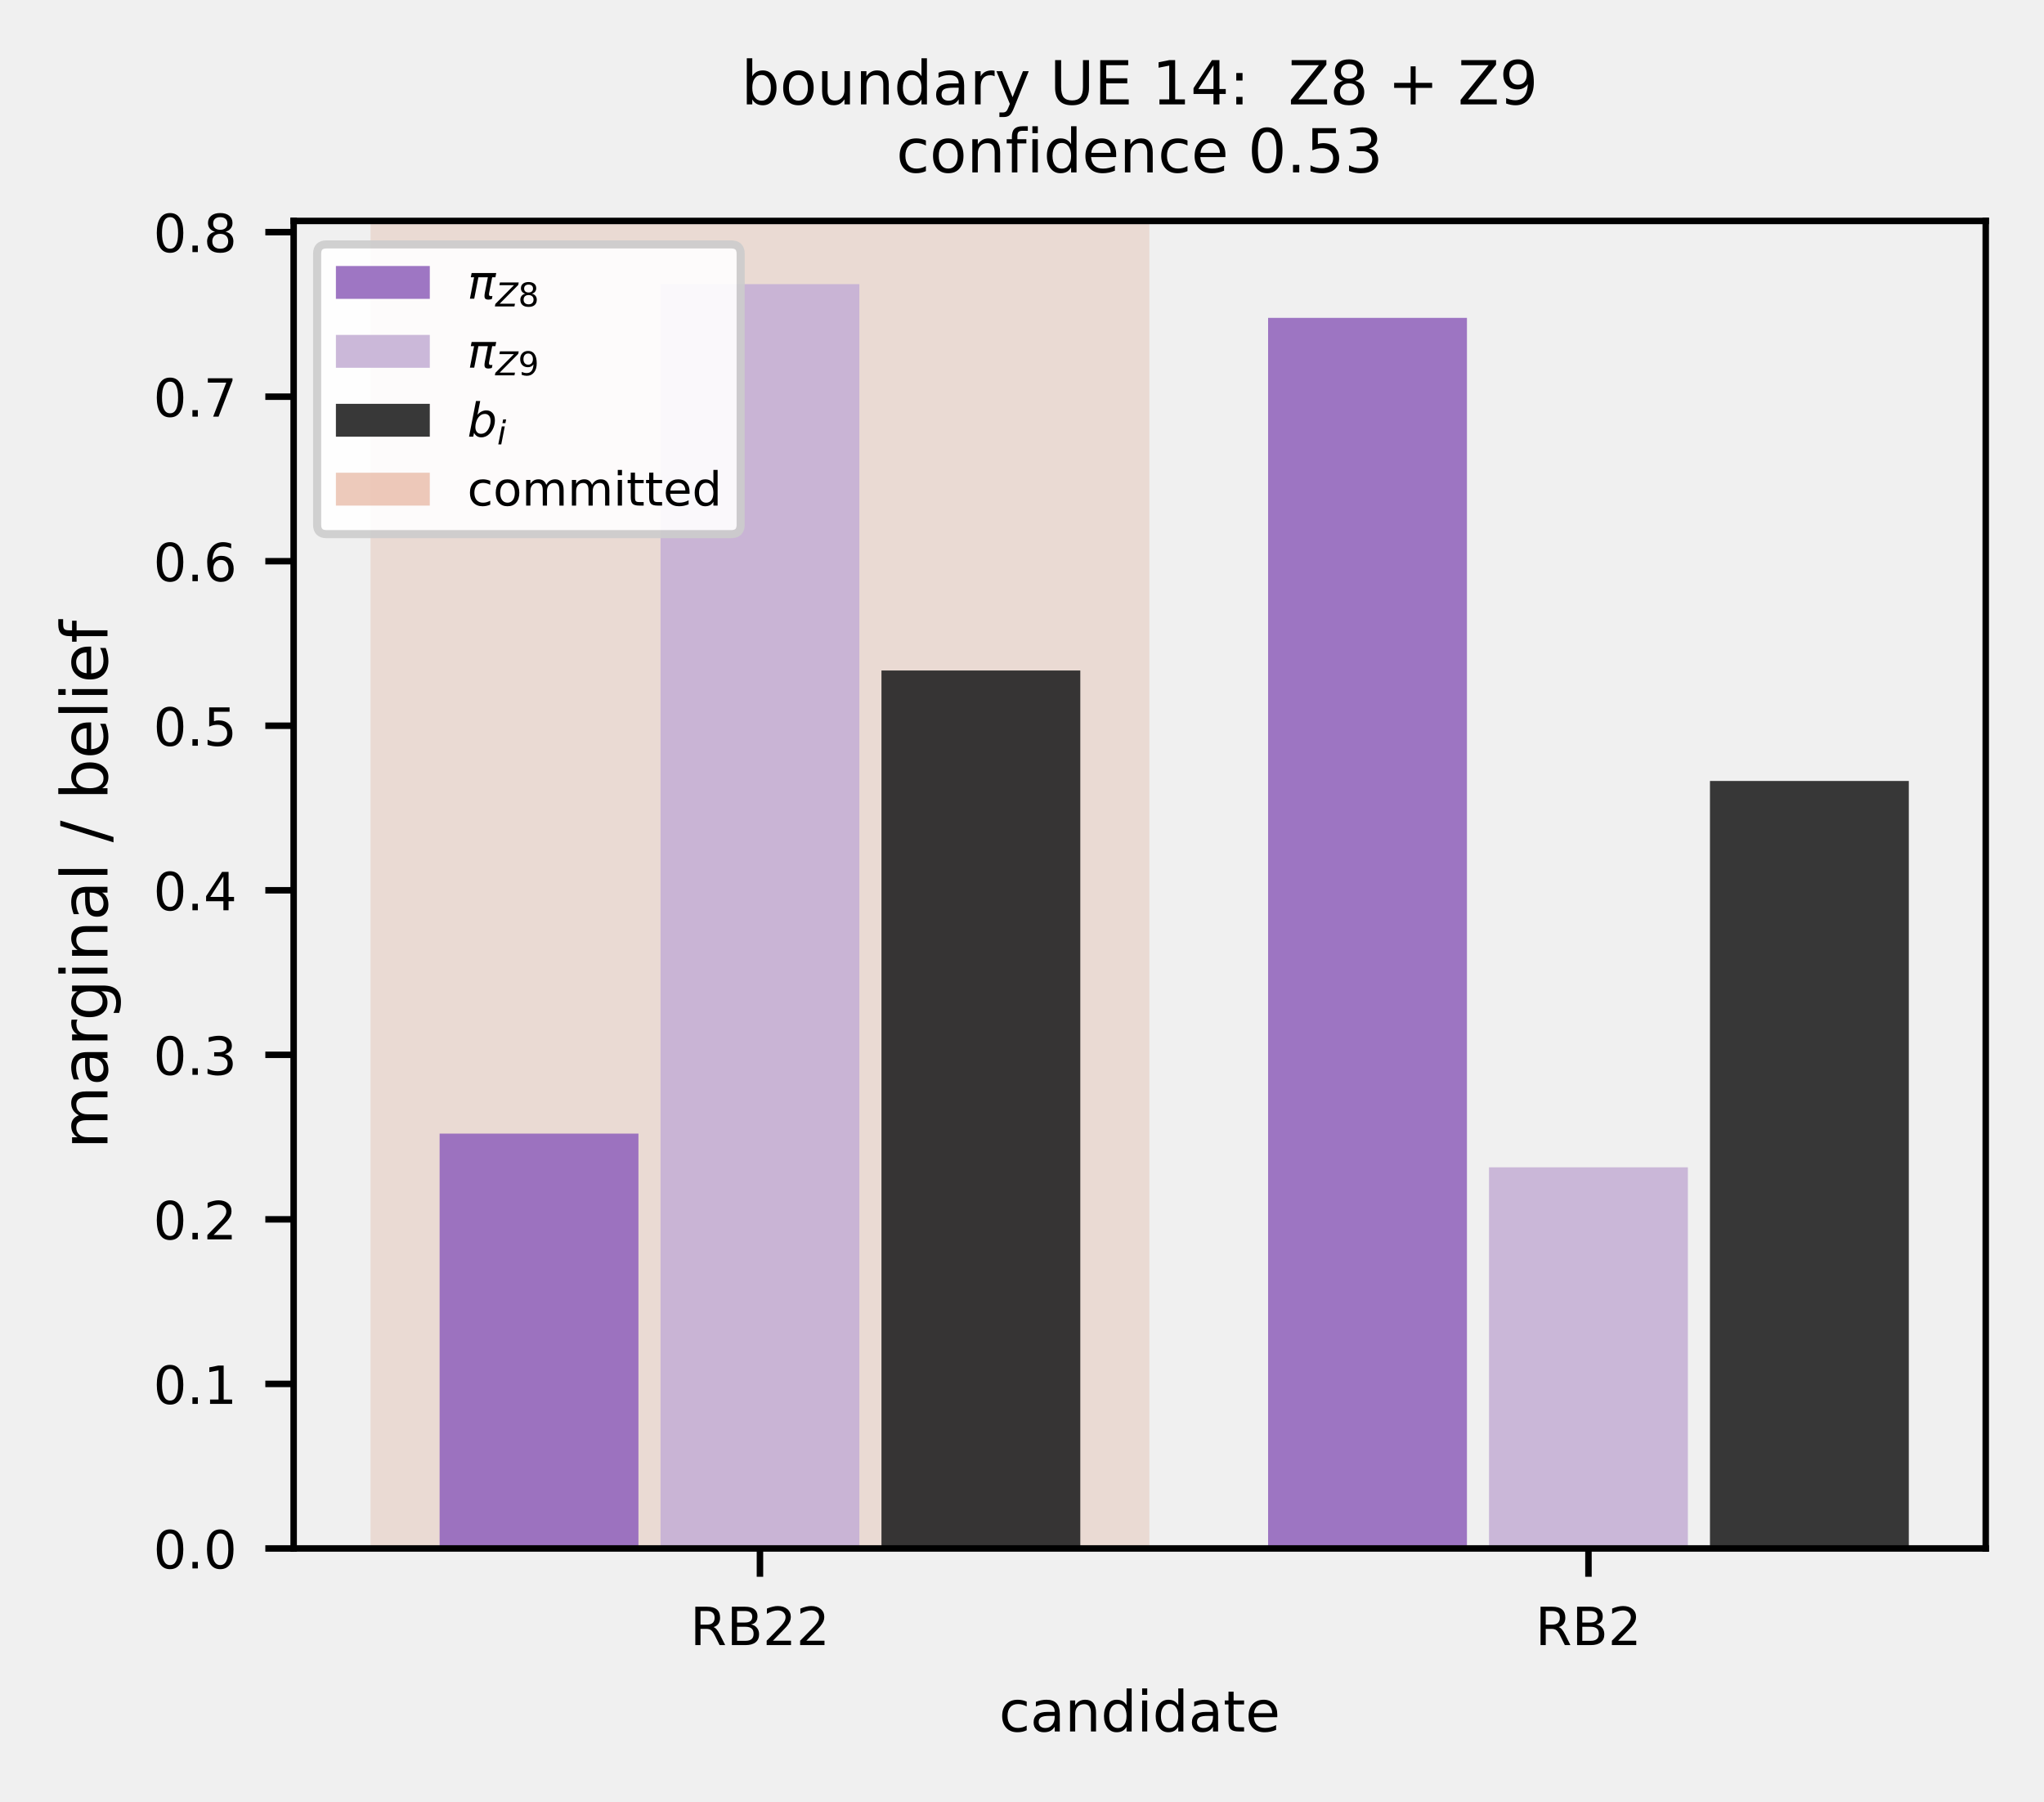
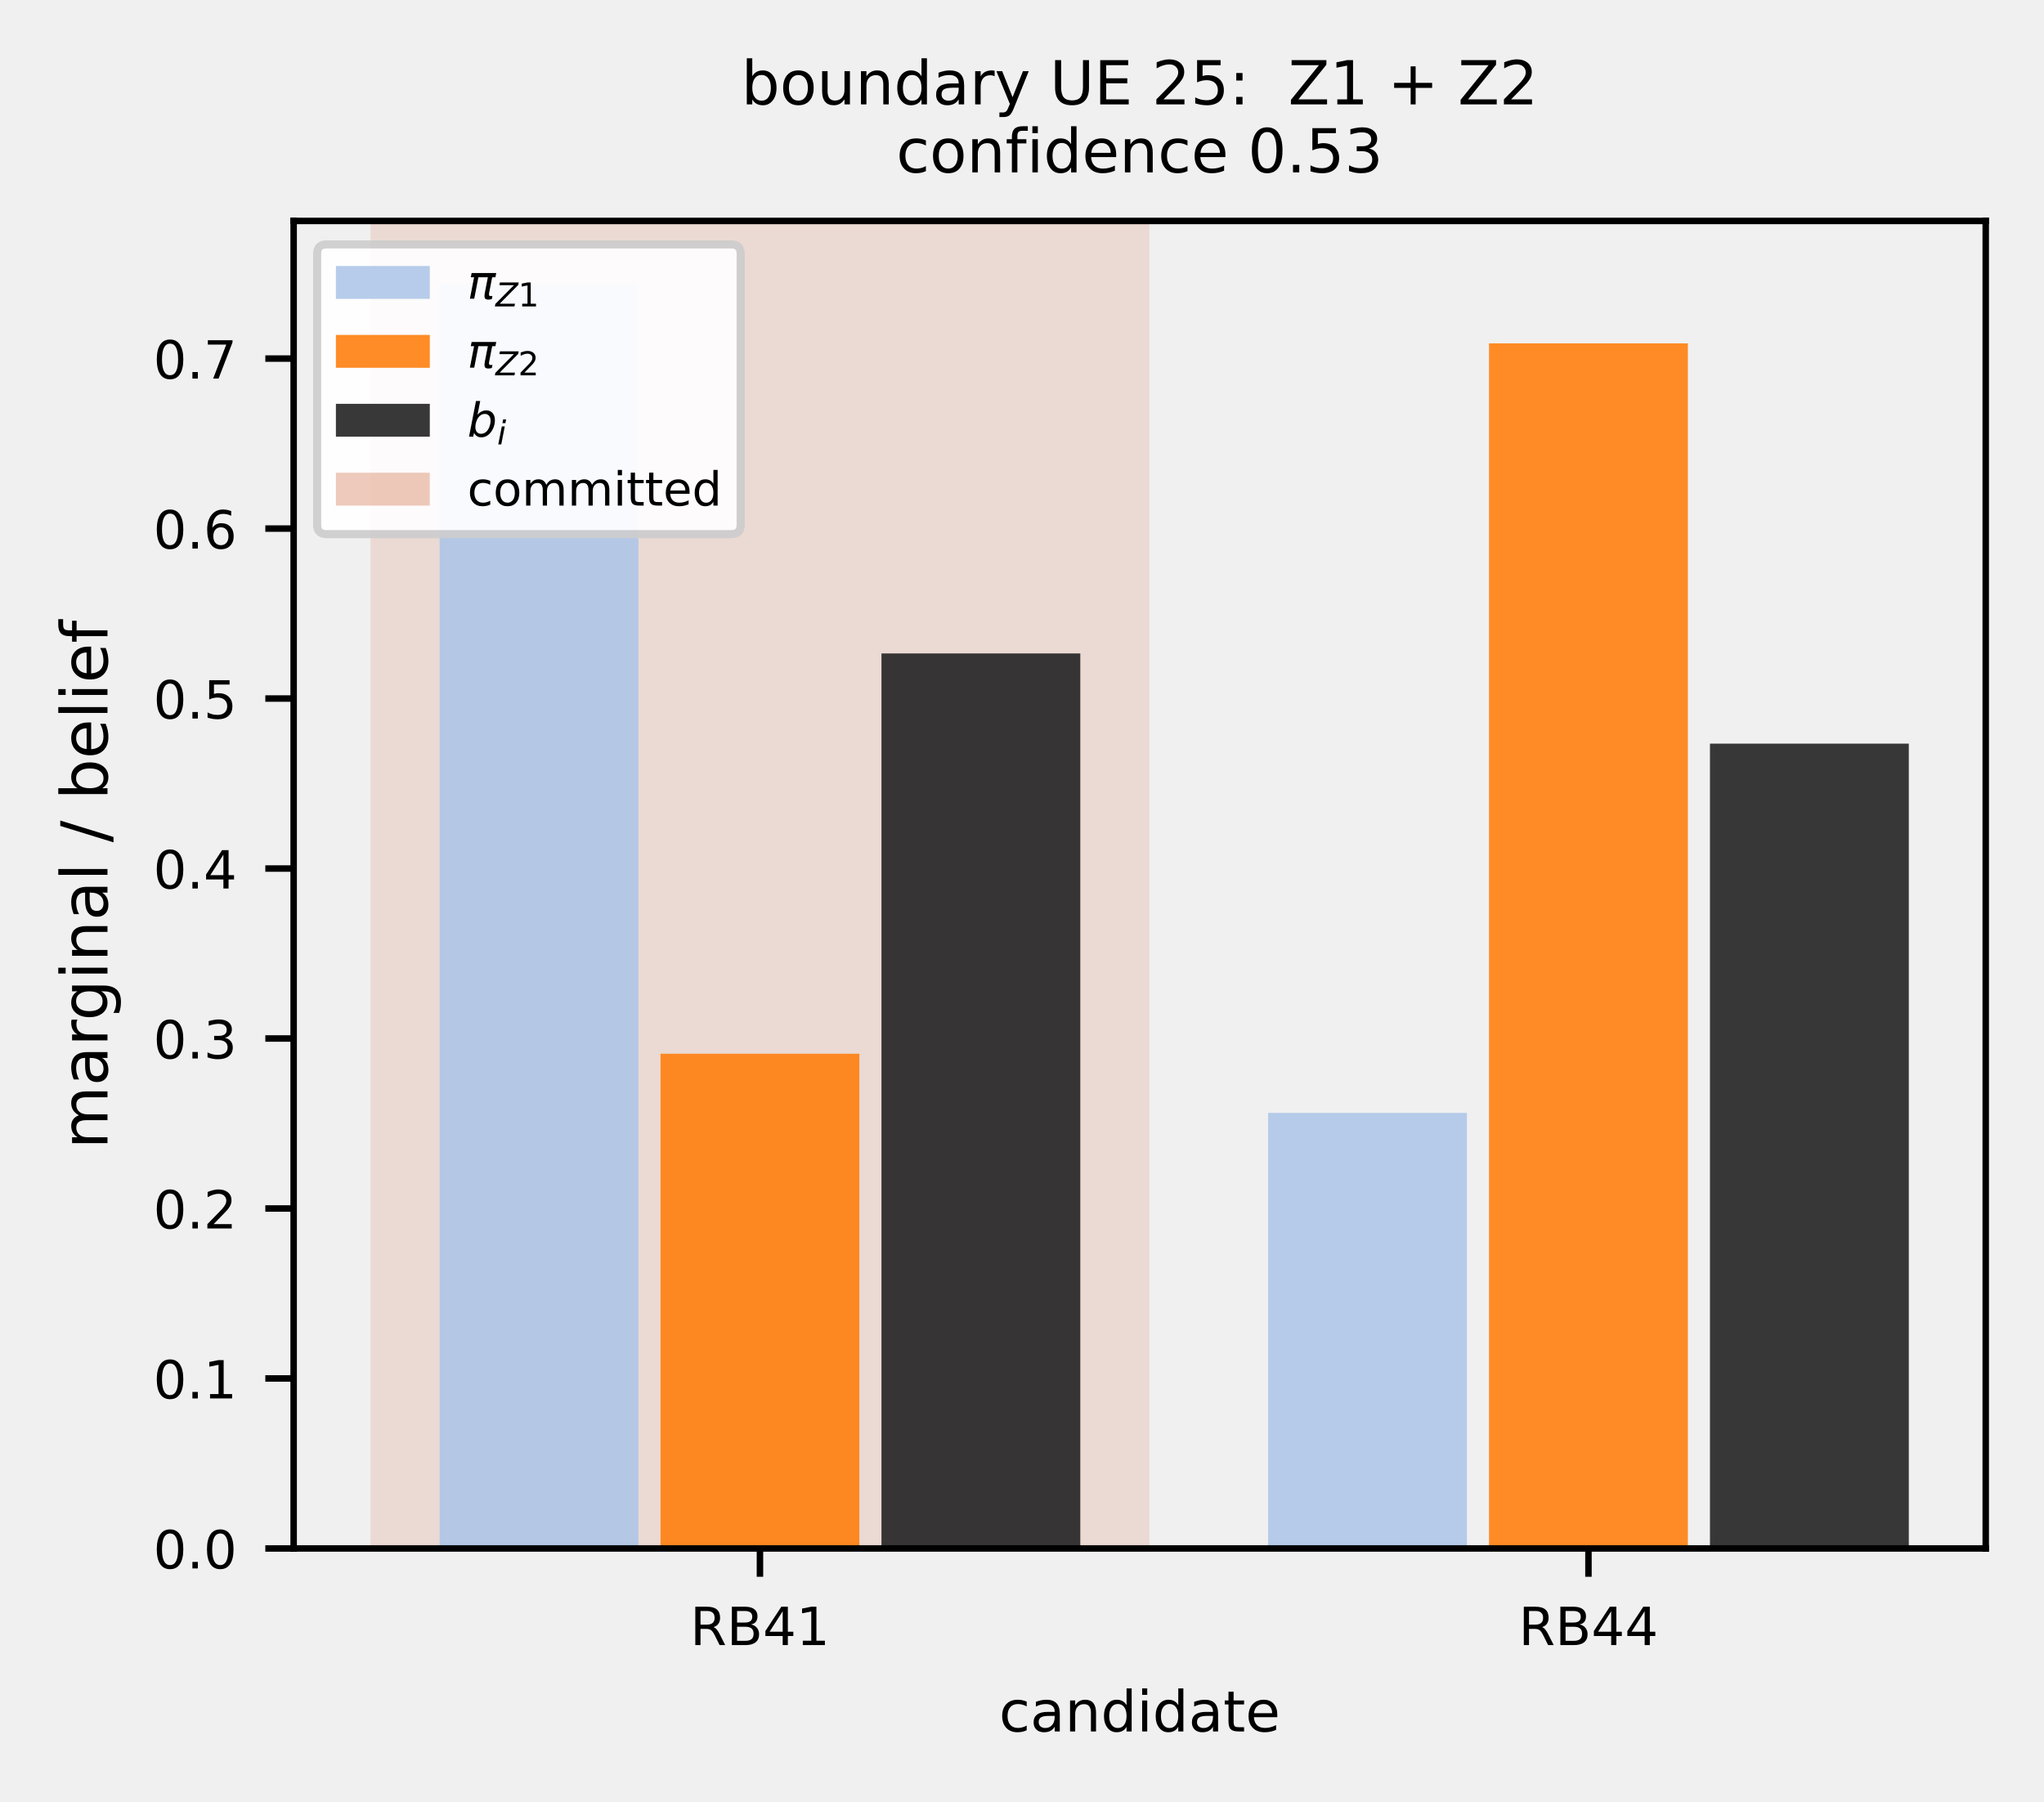
<svg xmlns="http://www.w3.org/2000/svg" xmlns:xlink="http://www.w3.org/1999/xlink" width="252.53pt" height="222.571pt" viewBox="0 0 252.53 222.571" version="1.1">
  <defs>
    <style type="text/css">*{stroke-linejoin: round; stroke-linecap: butt}</style>
  </defs>
  <g id="figure_1">
    <g id="patch_1">
      <path d="M 0 222.571  L 252.53 222.571  L 252.53 0  L 0 0  L 0 222.571  z " style="fill: none" />
    </g>
    <g id="axes_1">
      <g id="patch_2">
        <path d="M 36.28 191.305  L 245.33 191.305  L 245.33 27.297  L 36.28 27.297  L 36.28 191.305  z " style="fill: none" />
      </g>
      <g id="patch_3">
-         <path d="M 45.782 191.305  L 141.999 191.305  L 141.999 27.297  L 45.782 27.297  z " clip-path="url(#p73cd6f1e9d)" style="fill: #c1440e; opacity: 0.13" />
+         <path d="M 45.782 191.305  L 141.999 191.305  L 141.999 27.297  L 45.782 27.297  z " clip-path="url(#p2b04e17fab)" style="fill: #c1440e; opacity: 0.13" />
      </g>
      <g id="patch_4">
-         <path d="M 54.312 191.305  L 78.878 191.305  L 78.878 140.052  L 54.312 140.052  z " clip-path="url(#p73cd6f1e9d)" style="fill: #9467bd; opacity: 0.9" />
+         <path d="M 54.312 191.305  L 78.878 191.305  L 78.878 35.107  L 54.312 35.107  z " clip-path="url(#p2b04e17fab)" style="fill: #aec7e8; opacity: 0.9" />
      </g>
      <g id="patch_5">
-         <path d="M 156.67 191.305  L 181.236 191.305  L 181.236 39.272  L 156.67 39.272  z " clip-path="url(#p73cd6f1e9d)" style="fill: #9467bd; opacity: 0.9" />
+         <path d="M 156.67 191.305  L 181.236 191.305  L 181.236 137.498  L 156.67 137.498  z " clip-path="url(#p2b04e17fab)" style="fill: #aec7e8; opacity: 0.9" />
      </g>
      <g id="patch_6">
-         <path d="M 81.607 191.305  L 106.173 191.305  L 106.173 35.107  L 81.607 35.107  z " clip-path="url(#p73cd6f1e9d)" style="fill: #c5b0d5; opacity: 0.9" />
+         <path d="M 81.607 191.305  L 106.173 191.305  L 106.173 130.184  L 81.607 130.184  z " clip-path="url(#p2b04e17fab)" style="fill: #ff7f0e; opacity: 0.9" />
      </g>
      <g id="patch_7">
-         <path d="M 183.966 191.305  L 208.532 191.305  L 208.532 144.217  L 183.966 144.217  z " clip-path="url(#p73cd6f1e9d)" style="fill: #c5b0d5; opacity: 0.9" />
+         <path d="M 183.966 191.305  L 208.532 191.305  L 208.532 42.421  L 183.966 42.421  z " clip-path="url(#p2b04e17fab)" style="fill: #ff7f0e; opacity: 0.9" />
      </g>
      <g id="patch_8">
-         <path d="M 108.903 191.305  L 133.469 191.305  L 133.469 82.838  L 108.903 82.838  z " clip-path="url(#p73cd6f1e9d)" style="fill: #222222; opacity: 0.9" />
+         <path d="M 108.903 191.305  L 133.469 191.305  L 133.469 80.731  L 108.903 80.731  z " clip-path="url(#p2b04e17fab)" style="fill: #222222; opacity: 0.9" />
      </g>
      <g id="patch_9">
-         <path d="M 211.261 191.305  L 235.827 191.305  L 235.827 96.486  L 211.261 96.486  z " clip-path="url(#p73cd6f1e9d)" style="fill: #222222; opacity: 0.9" />
+         <path d="M 211.261 191.305  L 235.827 191.305  L 235.827 91.874  L 211.261 91.874  z " clip-path="url(#p2b04e17fab)" style="fill: #222222; opacity: 0.9" />
      </g>
      <g id="matplotlib.axis_1">
        <g id="xtick_1">
          <g id="line2d_1">
            <defs>
-               <path id="m46bc71acd9" d="M 0 0  L 0 3.5  " style="stroke: #000000; stroke-width: 0.8" />
-             </defs>
-             <g>
-               <use xlink:href="#m46bc71acd9" x="93.89" y="191.305" style="stroke: #000000; stroke-width: 0.8" />
+               <path id="m065fa84751" d="M 0 0  L 0 3.5  " style="stroke: #000000; stroke-width: 0.8" />
+             </defs>
+             <g>
+               <use xlink:href="#m065fa84751" x="93.89" y="191.305" style="stroke: #000000; stroke-width: 0.8" />
            </g>
          </g>
          <g id="text_1">
            <g transform="translate(85.26659 203.2442) scale(0.065 -0.065)">
              <defs>
                <path id="DejaVuSans-52" d="M 2841 2188  Q 3044 2119 3236 1894  Q 3428 1669 3622 1275  L 4263 0  L 3584 0  L 2988 1197  Q 2756 1666 2539 1819  Q 2322 1972 1947 1972  L 1259 1972  L 1259 0  L 628 0  L 628 4666  L 2053 4666  Q 2853 4666 3247 4331  Q 3641 3997 3641 3322  Q 3641 2881 3436 2590  Q 3231 2300 2841 2188  z M 1259 4147  L 1259 2491  L 2053 2491  Q 2509 2491 2742 2702  Q 2975 2913 2975 3322  Q 2975 3731 2742 3939  Q 2509 4147 2053 4147  L 1259 4147  z " transform="scale(0.015625)" />
                <path id="DejaVuSans-42" d="M 1259 2228  L 1259 519  L 2272 519  Q 2781 519 3026 730  Q 3272 941 3272 1375  Q 3272 1813 3026 2020  Q 2781 2228 2272 2228  L 1259 2228  z M 1259 4147  L 1259 2741  L 2194 2741  Q 2656 2741 2882 2914  Q 3109 3088 3109 3444  Q 3109 3797 2882 3972  Q 2656 4147 2194 4147  L 1259 4147  z M 628 4666  L 2241 4666  Q 2963 4666 3353 4366  Q 3744 4066 3744 3513  Q 3744 3084 3544 2831  Q 3344 2578 2956 2516  Q 3422 2416 3680 2098  Q 3938 1781 3938 1306  Q 3938 681 3513 340  Q 3088 0 2303 0  L 628 0  L 628 4666  z " transform="scale(0.015625)" />
-                 <path id="DejaVuSans-32" d="M 1228 531  L 3431 531  L 3431 0  L 469 0  L 469 531  Q 828 903 1448 1529  Q 2069 2156 2228 2338  Q 2531 2678 2651 2914  Q 2772 3150 2772 3378  Q 2772 3750 2511 3984  Q 2250 4219 1831 4219  Q 1534 4219 1204 4116  Q 875 4013 500 3803  L 500 4441  Q 881 4594 1212 4672  Q 1544 4750 1819 4750  Q 2544 4750 2975 4387  Q 3406 4025 3406 3419  Q 3406 3131 3298 2873  Q 3191 2616 2906 2266  Q 2828 2175 2409 1742  Q 1991 1309 1228 531  z " transform="scale(0.015625)" />
+                 <path id="DejaVuSans-34" d="M 2419 4116  L 825 1625  L 2419 1625  L 2419 4116  z M 2253 4666  L 3047 4666  L 3047 1625  L 3713 1625  L 3713 1100  L 3047 1100  L 3047 0  L 2419 0  L 2419 1100  L 313 1100  L 313 1709  L 2253 4666  z " transform="scale(0.015625)" />
+                 <path id="DejaVuSans-31" d="M 794 531  L 1825 531  L 1825 4091  L 703 3866  L 703 4441  L 1819 4666  L 2450 4666  L 2450 531  L 3481 531  L 3481 0  L 794 0  L 794 531  z " transform="scale(0.015625)" />
              </defs>
              <use xlink:href="#DejaVuSans-52" />
              <use xlink:href="#DejaVuSans-42" transform="translate(69.48242 0)" />
-               <use xlink:href="#DejaVuSans-32" transform="translate(138.0859 0)" />
-               <use xlink:href="#DejaVuSans-32" transform="translate(201.709 0)" />
+               <use xlink:href="#DejaVuSans-34" transform="translate(138.0859 0)" />
+               <use xlink:href="#DejaVuSans-31" transform="translate(201.709 0)" />
            </g>
          </g>
        </g>
        <g id="xtick_2">
          <g id="line2d_2">
            <g>
-               <use xlink:href="#m46bc71acd9" x="196.249" y="191.305" style="stroke: #000000; stroke-width: 0.8" />
+               <use xlink:href="#m065fa84751" x="196.249" y="191.305" style="stroke: #000000; stroke-width: 0.8" />
            </g>
          </g>
          <g id="text_2">
-             <g transform="translate(189.6928 203.2442) scale(0.065 -0.065)">
+             <g transform="translate(187.625 203.2442) scale(0.065 -0.065)">
              <use xlink:href="#DejaVuSans-52" />
              <use xlink:href="#DejaVuSans-42" transform="translate(69.48242 0)" />
-               <use xlink:href="#DejaVuSans-32" transform="translate(138.0859 0)" />
+               <use xlink:href="#DejaVuSans-34" transform="translate(138.0859 0)" />
+               <use xlink:href="#DejaVuSans-34" transform="translate(201.709 0)" />
            </g>
          </g>
        </g>
        <g id="text_3">
          <g transform="translate(123.4303 213.9149) scale(0.07 -0.07)">
            <defs>
              <path id="DejaVuSans-63" d="M 3122 3366  L 3122 2828  Q 2878 2963 2633 3030  Q 2388 3097 2138 3097  Q 1578 3097 1268 2742  Q 959 2388 959 1747  Q 959 1106 1268 751  Q 1578 397 2138 397  Q 2388 397 2633 464  Q 2878 531 3122 666  L 3122 134  Q 2881 22 2623 -34  Q 2366 -91 2075 -91  Q 1284 -91 818 406  Q 353 903 353 1747  Q 353 2603 823 3093  Q 1294 3584 2113 3584  Q 2378 3584 2631 3529  Q 2884 3475 3122 3366  z " transform="scale(0.015625)" />
              <path id="DejaVuSans-61" d="M 2194 1759  Q 1497 1759 1228 1600  Q 959 1441 959 1056  Q 959 750 1161 570  Q 1363 391 1709 391  Q 2188 391 2477 730  Q 2766 1069 2766 1631  L 2766 1759  L 2194 1759  z M 3341 1997  L 3341 0  L 2766 0  L 2766 531  Q 2569 213 2275 61  Q 1981 -91 1556 -91  Q 1019 -91 701 211  Q 384 513 384 1019  Q 384 1609 779 1909  Q 1175 2209 1959 2209  L 2766 2209  L 2766 2266  Q 2766 2663 2505 2880  Q 2244 3097 1772 3097  Q 1472 3097 1187 3025  Q 903 2953 641 2809  L 641 3341  Q 956 3463 1253 3523  Q 1550 3584 1831 3584  Q 2591 3584 2966 3190  Q 3341 2797 3341 1997  z " transform="scale(0.015625)" />
              <path id="DejaVuSans-6e" d="M 3513 2113  L 3513 0  L 2938 0  L 2938 2094  Q 2938 2591 2744 2837  Q 2550 3084 2163 3084  Q 1697 3084 1428 2787  Q 1159 2491 1159 1978  L 1159 0  L 581 0  L 581 3500  L 1159 3500  L 1159 2956  Q 1366 3272 1645 3428  Q 1925 3584 2291 3584  Q 2894 3584 3203 3211  Q 3513 2838 3513 2113  z " transform="scale(0.015625)" />
              <path id="DejaVuSans-64" d="M 2906 2969  L 2906 4863  L 3481 4863  L 3481 0  L 2906 0  L 2906 525  Q 2725 213 2448 61  Q 2172 -91 1784 -91  Q 1150 -91 751 415  Q 353 922 353 1747  Q 353 2572 751 3078  Q 1150 3584 1784 3584  Q 2172 3584 2448 3432  Q 2725 3281 2906 2969  z M 947 1747  Q 947 1113 1208 752  Q 1469 391 1925 391  Q 2381 391 2643 752  Q 2906 1113 2906 1747  Q 2906 2381 2643 2742  Q 2381 3103 1925 3103  Q 1469 3103 1208 2742  Q 947 2381 947 1747  z " transform="scale(0.015625)" />
              <path id="DejaVuSans-69" d="M 603 3500  L 1178 3500  L 1178 0  L 603 0  L 603 3500  z M 603 4863  L 1178 4863  L 1178 4134  L 603 4134  L 603 4863  z " transform="scale(0.015625)" />
              <path id="DejaVuSans-74" d="M 1172 4494  L 1172 3500  L 2356 3500  L 2356 3053  L 1172 3053  L 1172 1153  Q 1172 725 1289 603  Q 1406 481 1766 481  L 2356 481  L 2356 0  L 1766 0  Q 1100 0 847 248  Q 594 497 594 1153  L 594 3053  L 172 3053  L 172 3500  L 594 3500  L 594 4494  L 1172 4494  z " transform="scale(0.015625)" />
              <path id="DejaVuSans-65" d="M 3597 1894  L 3597 1613  L 953 1613  Q 991 1019 1311 708  Q 1631 397 2203 397  Q 2534 397 2845 478  Q 3156 559 3463 722  L 3463 178  Q 3153 47 2828 -22  Q 2503 -91 2169 -91  Q 1331 -91 842 396  Q 353 884 353 1716  Q 353 2575 817 3079  Q 1281 3584 2069 3584  Q 2775 3584 3186 3129  Q 3597 2675 3597 1894  z M 3022 2063  Q 3016 2534 2758 2815  Q 2500 3097 2075 3097  Q 1594 3097 1305 2825  Q 1016 2553 972 2059  L 3022 2063  z " transform="scale(0.015625)" />
            </defs>
            <use xlink:href="#DejaVuSans-63" />
            <use xlink:href="#DejaVuSans-61" transform="translate(54.98047 0)" />
            <use xlink:href="#DejaVuSans-6e" transform="translate(116.2598 0)" />
            <use xlink:href="#DejaVuSans-64" transform="translate(179.6387 0)" />
            <use xlink:href="#DejaVuSans-69" transform="translate(243.1152 0)" />
            <use xlink:href="#DejaVuSans-64" transform="translate(270.8984 0)" />
            <use xlink:href="#DejaVuSans-61" transform="translate(334.375 0)" />
            <use xlink:href="#DejaVuSans-74" transform="translate(395.6543 0)" />
            <use xlink:href="#DejaVuSans-65" transform="translate(434.8633 0)" />
          </g>
        </g>
      </g>
      <g id="matplotlib.axis_2">
        <g id="ytick_1">
          <g id="line2d_3">
            <defs>
-               <path id="m2667dcff20" d="M 0 0  L -3.5 0  " style="stroke: #000000; stroke-width: 0.8" />
-             </defs>
-             <g>
-               <use xlink:href="#m2667dcff20" x="36.28" y="191.305" style="stroke: #000000; stroke-width: 0.8" />
+               <path id="m0d097e8dfe" d="M 0 0  L -3.5 0  " style="stroke: #000000; stroke-width: 0.8" />
+             </defs>
+             <g>
+               <use xlink:href="#m0d097e8dfe" x="36.28" y="191.305" style="stroke: #000000; stroke-width: 0.8" />
            </g>
          </g>
          <g id="text_4">
            <g transform="translate(18.9425 193.7747) scale(0.065 -0.065)">
              <defs>
                <path id="DejaVuSans-30" d="M 2034 4250  Q 1547 4250 1301 3770  Q 1056 3291 1056 2328  Q 1056 1369 1301 889  Q 1547 409 2034 409  Q 2525 409 2770 889  Q 3016 1369 3016 2328  Q 3016 3291 2770 3770  Q 2525 4250 2034 4250  z M 2034 4750  Q 2819 4750 3233 4129  Q 3647 3509 3647 2328  Q 3647 1150 3233 529  Q 2819 -91 2034 -91  Q 1250 -91 836 529  Q 422 1150 422 2328  Q 422 3509 836 4129  Q 1250 4750 2034 4750  z " transform="scale(0.015625)" />
                <path id="DejaVuSans-2e" d="M 684 794  L 1344 794  L 1344 0  L 684 0  L 684 794  z " transform="scale(0.015625)" />
              </defs>
              <use xlink:href="#DejaVuSans-30" />
              <use xlink:href="#DejaVuSans-2e" transform="translate(63.62305 0)" />
              <use xlink:href="#DejaVuSans-30" transform="translate(95.41016 0)" />
            </g>
          </g>
        </g>
        <g id="ytick_2">
          <g id="line2d_4">
            <g>
-               <use xlink:href="#m2667dcff20" x="36.28" y="170.977" style="stroke: #000000; stroke-width: 0.8" />
+               <use xlink:href="#m0d097e8dfe" x="36.28" y="170.305" style="stroke: #000000; stroke-width: 0.8" />
            </g>
          </g>
          <g id="text_5">
-             <g transform="translate(18.9425 173.4461) scale(0.065 -0.065)">
-               <defs>
-                 <path id="DejaVuSans-31" d="M 794 531  L 1825 531  L 1825 4091  L 703 3866  L 703 4441  L 1819 4666  L 2450 4666  L 2450 531  L 3481 531  L 3481 0  L 794 0  L 794 531  z " transform="scale(0.015625)" />
-               </defs>
+             <g transform="translate(18.9425 172.7741) scale(0.065 -0.065)">
              <use xlink:href="#DejaVuSans-30" />
              <use xlink:href="#DejaVuSans-2e" transform="translate(63.62305 0)" />
              <use xlink:href="#DejaVuSans-31" transform="translate(95.41016 0)" />
            </g>
          </g>
        </g>
        <g id="ytick_3">
          <g id="line2d_5">
            <g>
-               <use xlink:href="#m2667dcff20" x="36.28" y="150.648" style="stroke: #000000; stroke-width: 0.8" />
+               <use xlink:href="#m0d097e8dfe" x="36.28" y="149.304" style="stroke: #000000; stroke-width: 0.8" />
            </g>
          </g>
          <g id="text_6">
-             <g transform="translate(18.9425 153.1175) scale(0.065 -0.065)">
+             <g transform="translate(18.9425 151.7736) scale(0.065 -0.065)">
+               <defs>
+                 <path id="DejaVuSans-32" d="M 1228 531  L 3431 531  L 3431 0  L 469 0  L 469 531  Q 828 903 1448 1529  Q 2069 2156 2228 2338  Q 2531 2678 2651 2914  Q 2772 3150 2772 3378  Q 2772 3750 2511 3984  Q 2250 4219 1831 4219  Q 1534 4219 1204 4116  Q 875 4013 500 3803  L 500 4441  Q 881 4594 1212 4672  Q 1544 4750 1819 4750  Q 2544 4750 2975 4387  Q 3406 4025 3406 3419  Q 3406 3131 3298 2873  Q 3191 2616 2906 2266  Q 2828 2175 2409 1742  Q 1991 1309 1228 531  z " transform="scale(0.015625)" />
+               </defs>
              <use xlink:href="#DejaVuSans-30" />
              <use xlink:href="#DejaVuSans-2e" transform="translate(63.62305 0)" />
              <use xlink:href="#DejaVuSans-32" transform="translate(95.41016 0)" />
            </g>
          </g>
        </g>
        <g id="ytick_4">
          <g id="line2d_6">
            <g>
-               <use xlink:href="#m2667dcff20" x="36.28" y="130.319" style="stroke: #000000; stroke-width: 0.8" />
+               <use xlink:href="#m0d097e8dfe" x="36.28" y="128.304" style="stroke: #000000; stroke-width: 0.8" />
            </g>
          </g>
          <g id="text_7">
-             <g transform="translate(18.9425 132.7888) scale(0.065 -0.065)">
+             <g transform="translate(18.9425 130.773) scale(0.065 -0.065)">
              <defs>
                <path id="DejaVuSans-33" d="M 2597 2516  Q 3050 2419 3304 2112  Q 3559 1806 3559 1356  Q 3559 666 3084 287  Q 2609 -91 1734 -91  Q 1441 -91 1130 -33  Q 819 25 488 141  L 488 750  Q 750 597 1062 519  Q 1375 441 1716 441  Q 2309 441 2620 675  Q 2931 909 2931 1356  Q 2931 1769 2642 2001  Q 2353 2234 1838 2234  L 1294 2234  L 1294 2753  L 1863 2753  Q 2328 2753 2575 2939  Q 2822 3125 2822 3475  Q 2822 3834 2567 4026  Q 2313 4219 1838 4219  Q 1578 4219 1281 4162  Q 984 4106 628 3988  L 628 4550  Q 988 4650 1302 4700  Q 1616 4750 1894 4750  Q 2613 4750 3031 4423  Q 3450 4097 3450 3541  Q 3450 3153 3228 2886  Q 3006 2619 2597 2516  z " transform="scale(0.015625)" />
              </defs>
              <use xlink:href="#DejaVuSans-30" />
              <use xlink:href="#DejaVuSans-2e" transform="translate(63.62305 0)" />
              <use xlink:href="#DejaVuSans-33" transform="translate(95.41016 0)" />
            </g>
          </g>
        </g>
        <g id="ytick_5">
          <g id="line2d_7">
            <g>
-               <use xlink:href="#m2667dcff20" x="36.28" y="109.991" style="stroke: #000000; stroke-width: 0.8" />
+               <use xlink:href="#m0d097e8dfe" x="36.28" y="107.303" style="stroke: #000000; stroke-width: 0.8" />
            </g>
          </g>
          <g id="text_8">
-             <g transform="translate(18.9425 112.4602) scale(0.065 -0.065)">
-               <defs>
-                 <path id="DejaVuSans-34" d="M 2419 4116  L 825 1625  L 2419 1625  L 2419 4116  z M 2253 4666  L 3047 4666  L 3047 1625  L 3713 1625  L 3713 1100  L 3047 1100  L 3047 0  L 2419 0  L 2419 1100  L 313 1100  L 313 1709  L 2253 4666  z " transform="scale(0.015625)" />
-               </defs>
+             <g transform="translate(18.9425 109.7725) scale(0.065 -0.065)">
              <use xlink:href="#DejaVuSans-30" />
              <use xlink:href="#DejaVuSans-2e" transform="translate(63.62305 0)" />
              <use xlink:href="#DejaVuSans-34" transform="translate(95.41016 0)" />
            </g>
          </g>
        </g>
        <g id="ytick_6">
          <g id="line2d_8">
            <g>
-               <use xlink:href="#m2667dcff20" x="36.28" y="89.662" style="stroke: #000000; stroke-width: 0.8" />
+               <use xlink:href="#m0d097e8dfe" x="36.28" y="86.302" style="stroke: #000000; stroke-width: 0.8" />
            </g>
          </g>
          <g id="text_9">
-             <g transform="translate(18.9425 92.13163) scale(0.065 -0.065)">
+             <g transform="translate(18.9425 88.77195) scale(0.065 -0.065)">
              <defs>
                <path id="DejaVuSans-35" d="M 691 4666  L 3169 4666  L 3169 4134  L 1269 4134  L 1269 2991  Q 1406 3038 1543 3061  Q 1681 3084 1819 3084  Q 2600 3084 3056 2656  Q 3513 2228 3513 1497  Q 3513 744 3044 326  Q 2575 -91 1722 -91  Q 1428 -91 1123 -41  Q 819 9 494 109  L 494 744  Q 775 591 1075 516  Q 1375 441 1709 441  Q 2250 441 2565 725  Q 2881 1009 2881 1497  Q 2881 1984 2565 2268  Q 2250 2553 1709 2553  Q 1456 2553 1204 2497  Q 953 2441 691 2322  L 691 4666  z " transform="scale(0.015625)" />
              </defs>
              <use xlink:href="#DejaVuSans-30" />
              <use xlink:href="#DejaVuSans-2e" transform="translate(63.62305 0)" />
              <use xlink:href="#DejaVuSans-35" transform="translate(95.41016 0)" />
            </g>
          </g>
        </g>
        <g id="ytick_7">
          <g id="line2d_9">
            <g>
-               <use xlink:href="#m2667dcff20" x="36.28" y="69.334" style="stroke: #000000; stroke-width: 0.8" />
+               <use xlink:href="#m0d097e8dfe" x="36.28" y="65.302" style="stroke: #000000; stroke-width: 0.8" />
            </g>
          </g>
          <g id="text_10">
-             <g transform="translate(18.9425 71.80302) scale(0.065 -0.065)">
+             <g transform="translate(18.9425 67.7714) scale(0.065 -0.065)">
              <defs>
                <path id="DejaVuSans-36" d="M 2113 2584  Q 1688 2584 1439 2293  Q 1191 2003 1191 1497  Q 1191 994 1439 701  Q 1688 409 2113 409  Q 2538 409 2786 701  Q 3034 994 3034 1497  Q 3034 2003 2786 2293  Q 2538 2584 2113 2584  z M 3366 4563  L 3366 3988  Q 3128 4100 2886 4159  Q 2644 4219 2406 4219  Q 1781 4219 1451 3797  Q 1122 3375 1075 2522  Q 1259 2794 1537 2939  Q 1816 3084 2150 3084  Q 2853 3084 3261 2657  Q 3669 2231 3669 1497  Q 3669 778 3244 343  Q 2819 -91 2113 -91  Q 1303 -91 875 529  Q 447 1150 447 2328  Q 447 3434 972 4092  Q 1497 4750 2381 4750  Q 2619 4750 2861 4703  Q 3103 4656 3366 4563  z " transform="scale(0.015625)" />
              </defs>
              <use xlink:href="#DejaVuSans-30" />
              <use xlink:href="#DejaVuSans-2e" transform="translate(63.62305 0)" />
              <use xlink:href="#DejaVuSans-36" transform="translate(95.41016 0)" />
            </g>
          </g>
        </g>
        <g id="ytick_8">
          <g id="line2d_10">
            <g>
-               <use xlink:href="#m2667dcff20" x="36.28" y="49.005" style="stroke: #000000; stroke-width: 0.8" />
+               <use xlink:href="#m0d097e8dfe" x="36.28" y="44.301" style="stroke: #000000; stroke-width: 0.8" />
            </g>
          </g>
          <g id="text_11">
-             <g transform="translate(18.9425 51.4744) scale(0.065 -0.065)">
+             <g transform="translate(18.9425 46.77085) scale(0.065 -0.065)">
              <defs>
                <path id="DejaVuSans-37" d="M 525 4666  L 3525 4666  L 3525 4397  L 1831 0  L 1172 0  L 2766 4134  L 525 4134  L 525 4666  z " transform="scale(0.015625)" />
              </defs>
              <use xlink:href="#DejaVuSans-30" />
              <use xlink:href="#DejaVuSans-2e" transform="translate(63.62305 0)" />
              <use xlink:href="#DejaVuSans-37" transform="translate(95.41016 0)" />
            </g>
          </g>
        </g>
-         <g id="ytick_9">
-           <g id="line2d_11">
-             <g>
-               <use xlink:href="#m2667dcff20" x="36.28" y="28.676" style="stroke: #000000; stroke-width: 0.8" />
-             </g>
-           </g>
-           <g id="text_12">
-             <g transform="translate(18.9425 31.14579) scale(0.065 -0.065)">
-               <defs>
-                 <path id="DejaVuSans-38" d="M 2034 2216  Q 1584 2216 1326 1975  Q 1069 1734 1069 1313  Q 1069 891 1326 650  Q 1584 409 2034 409  Q 2484 409 2743 651  Q 3003 894 3003 1313  Q 3003 1734 2745 1975  Q 2488 2216 2034 2216  z M 1403 2484  Q 997 2584 770 2862  Q 544 3141 544 3541  Q 544 4100 942 4425  Q 1341 4750 2034 4750  Q 2731 4750 3128 4425  Q 3525 4100 3525 3541  Q 3525 3141 3298 2862  Q 3072 2584 2669 2484  Q 3125 2378 3379 2068  Q 3634 1759 3634 1313  Q 3634 634 3220 271  Q 2806 -91 2034 -91  Q 1263 -91 848 271  Q 434 634 434 1313  Q 434 1759 690 2068  Q 947 2378 1403 2484  z M 1172 3481  Q 1172 3119 1398 2916  Q 1625 2713 2034 2713  Q 2441 2713 2670 2916  Q 2900 3119 2900 3481  Q 2900 3844 2670 4047  Q 2441 4250 2034 4250  Q 1625 4250 1398 4047  Q 1172 3844 1172 3481  z " transform="scale(0.015625)" />
-               </defs>
-               <use xlink:href="#DejaVuSans-30" />
-               <use xlink:href="#DejaVuSans-2e" transform="translate(63.62305 0)" />
-               <use xlink:href="#DejaVuSans-38" transform="translate(95.41016 0)" />
-             </g>
-           </g>
-         </g>
-         <g id="text_13">
+         <g id="text_12">
          <g transform="translate(13.27875 141.9537) rotate(-90) scale(0.08 -0.08)">
            <defs>
              <path id="DejaVuSans-6d" d="M 3328 2828  Q 3544 3216 3844 3400  Q 4144 3584 4550 3584  Q 5097 3584 5394 3201  Q 5691 2819 5691 2113  L 5691 0  L 5113 0  L 5113 2094  Q 5113 2597 4934 2840  Q 4756 3084 4391 3084  Q 3944 3084 3684 2787  Q 3425 2491 3425 1978  L 3425 0  L 2847 0  L 2847 2094  Q 2847 2600 2669 2842  Q 2491 3084 2119 3084  Q 1678 3084 1418 2786  Q 1159 2488 1159 1978  L 1159 0  L 581 0  L 581 3500  L 1159 3500  L 1159 2956  Q 1356 3278 1631 3431  Q 1906 3584 2284 3584  Q 2666 3584 2933 3390  Q 3200 3197 3328 2828  z " transform="scale(0.015625)" />
              <path id="DejaVuSans-72" d="M 2631 2963  Q 2534 3019 2420 3045  Q 2306 3072 2169 3072  Q 1681 3072 1420 2755  Q 1159 2438 1159 1844  L 1159 0  L 581 0  L 581 3500  L 1159 3500  L 1159 2956  Q 1341 3275 1631 3429  Q 1922 3584 2338 3584  Q 2397 3584 2469 3576  Q 2541 3569 2628 3553  L 2631 2963  z " transform="scale(0.015625)" />
              <path id="DejaVuSans-67" d="M 2906 1791  Q 2906 2416 2648 2759  Q 2391 3103 1925 3103  Q 1463 3103 1205 2759  Q 947 2416 947 1791  Q 947 1169 1205 825  Q 1463 481 1925 481  Q 2391 481 2648 825  Q 2906 1169 2906 1791  z M 3481 434  Q 3481 -459 3084 -895  Q 2688 -1331 1869 -1331  Q 1566 -1331 1297 -1286  Q 1028 -1241 775 -1147  L 775 -588  Q 1028 -725 1275 -790  Q 1522 -856 1778 -856  Q 2344 -856 2625 -561  Q 2906 -266 2906 331  L 2906 616  Q 2728 306 2450 153  Q 2172 0 1784 0  Q 1141 0 747 490  Q 353 981 353 1791  Q 353 2603 747 3093  Q 1141 3584 1784 3584  Q 2172 3584 2450 3431  Q 2728 3278 2906 2969  L 2906 3500  L 3481 3500  L 3481 434  z " transform="scale(0.015625)" />
              <path id="DejaVuSans-6c" d="M 603 4863  L 1178 4863  L 1178 0  L 603 0  L 603 4863  z " transform="scale(0.015625)" />
              <path id="DejaVuSans-20" transform="scale(0.015625)" />
              <path id="DejaVuSans-2f" d="M 1625 4666  L 2156 4666  L 531 -594  L 0 -594  L 1625 4666  z " transform="scale(0.015625)" />
              <path id="DejaVuSans-62" d="M 3116 1747  Q 3116 2381 2855 2742  Q 2594 3103 2138 3103  Q 1681 3103 1420 2742  Q 1159 2381 1159 1747  Q 1159 1113 1420 752  Q 1681 391 2138 391  Q 2594 391 2855 752  Q 3116 1113 3116 1747  z M 1159 2969  Q 1341 3281 1617 3432  Q 1894 3584 2278 3584  Q 2916 3584 3314 3078  Q 3713 2572 3713 1747  Q 3713 922 3314 415  Q 2916 -91 2278 -91  Q 1894 -91 1617 61  Q 1341 213 1159 525  L 1159 0  L 581 0  L 581 4863  L 1159 4863  L 1159 2969  z " transform="scale(0.015625)" />
              <path id="DejaVuSans-66" d="M 2375 4863  L 2375 4384  L 1825 4384  Q 1516 4384 1395 4259  Q 1275 4134 1275 3809  L 1275 3500  L 2222 3500  L 2222 3053  L 1275 3053  L 1275 0  L 697 0  L 697 3053  L 147 3053  L 147 3500  L 697 3500  L 697 3744  Q 697 4328 969 4595  Q 1241 4863 1831 4863  L 2375 4863  z " transform="scale(0.015625)" />
            </defs>
            <use xlink:href="#DejaVuSans-6d" />
            <use xlink:href="#DejaVuSans-61" transform="translate(97.41211 0)" />
            <use xlink:href="#DejaVuSans-72" transform="translate(158.6914 0)" />
            <use xlink:href="#DejaVuSans-67" transform="translate(198.0547 0)" />
            <use xlink:href="#DejaVuSans-69" transform="translate(261.5312 0)" />
            <use xlink:href="#DejaVuSans-6e" transform="translate(289.3145 0)" />
            <use xlink:href="#DejaVuSans-61" transform="translate(352.6934 0)" />
            <use xlink:href="#DejaVuSans-6c" transform="translate(413.9727 0)" />
            <use xlink:href="#DejaVuSans-20" transform="translate(441.7559 0)" />
            <use xlink:href="#DejaVuSans-2f" transform="translate(473.543 0)" />
            <use xlink:href="#DejaVuSans-20" transform="translate(507.2344 0)" />
            <use xlink:href="#DejaVuSans-62" transform="translate(539.0215 0)" />
            <use xlink:href="#DejaVuSans-65" transform="translate(602.498 0)" />
            <use xlink:href="#DejaVuSans-6c" transform="translate(664.0215 0)" />
            <use xlink:href="#DejaVuSans-69" transform="translate(691.8047 0)" />
            <use xlink:href="#DejaVuSans-65" transform="translate(719.5879 0)" />
            <use xlink:href="#DejaVuSans-66" transform="translate(781.1113 0)" />
          </g>
        </g>
      </g>
      <g id="patch_10">
        <path d="M 36.28 191.305  L 36.28 27.297  " style="fill: none; stroke: #000000; stroke-width: 0.8; stroke-linejoin: miter; stroke-linecap: square" />
      </g>
      <g id="patch_11">
        <path d="M 245.33 191.305  L 245.33 27.297  " style="fill: none; stroke: #000000; stroke-width: 0.8; stroke-linejoin: miter; stroke-linecap: square" />
      </g>
      <g id="patch_12">
        <path d="M 36.28 191.305  L 245.33 191.305  " style="fill: none; stroke: #000000; stroke-width: 0.8; stroke-linejoin: miter; stroke-linecap: square" />
      </g>
      <g id="patch_13">
        <path d="M 36.28 27.297  L 245.33 27.297  " style="fill: none; stroke: #000000; stroke-width: 0.8; stroke-linejoin: miter; stroke-linecap: square" />
      </g>
-       <g id="text_14">
+       <g id="text_13">
        <g transform="translate(91.58461 12.89883) scale(0.075 -0.075)">
          <defs>
            <path id="DejaVuSans-6f" d="M 1959 3097  Q 1497 3097 1228 2736  Q 959 2375 959 1747  Q 959 1119 1226 758  Q 1494 397 1959 397  Q 2419 397 2687 759  Q 2956 1122 2956 1747  Q 2956 2369 2687 2733  Q 2419 3097 1959 3097  z M 1959 3584  Q 2709 3584 3137 3096  Q 3566 2609 3566 1747  Q 3566 888 3137 398  Q 2709 -91 1959 -91  Q 1206 -91 779 398  Q 353 888 353 1747  Q 353 2609 779 3096  Q 1206 3584 1959 3584  z " transform="scale(0.015625)" />
            <path id="DejaVuSans-75" d="M 544 1381  L 544 3500  L 1119 3500  L 1119 1403  Q 1119 906 1312 657  Q 1506 409 1894 409  Q 2359 409 2629 706  Q 2900 1003 2900 1516  L 2900 3500  L 3475 3500  L 3475 0  L 2900 0  L 2900 538  Q 2691 219 2414 64  Q 2138 -91 1772 -91  Q 1169 -91 856 284  Q 544 659 544 1381  z M 1991 3584  L 1991 3584  z " transform="scale(0.015625)" />
            <path id="DejaVuSans-79" d="M 2059 -325  Q 1816 -950 1584 -1140  Q 1353 -1331 966 -1331  L 506 -1331  L 506 -850  L 844 -850  Q 1081 -850 1212 -737  Q 1344 -625 1503 -206  L 1606 56  L 191 3500  L 800 3500  L 1894 763  L 2988 3500  L 3597 3500  L 2059 -325  z " transform="scale(0.015625)" />
            <path id="DejaVuSans-55" d="M 556 4666  L 1191 4666  L 1191 1831  Q 1191 1081 1462 751  Q 1734 422 2344 422  Q 2950 422 3222 751  Q 3494 1081 3494 1831  L 3494 4666  L 4128 4666  L 4128 1753  Q 4128 841 3676 375  Q 3225 -91 2344 -91  Q 1459 -91 1007 375  Q 556 841 556 1753  L 556 4666  z " transform="scale(0.015625)" />
            <path id="DejaVuSans-45" d="M 628 4666  L 3578 4666  L 3578 4134  L 1259 4134  L 1259 2753  L 3481 2753  L 3481 2222  L 1259 2222  L 1259 531  L 3634 531  L 3634 0  L 628 0  L 628 4666  z " transform="scale(0.015625)" />
            <path id="DejaVuSans-3a" d="M 750 794  L 1409 794  L 1409 0  L 750 0  L 750 794  z M 750 3309  L 1409 3309  L 1409 2516  L 750 2516  L 750 3309  z " transform="scale(0.015625)" />
            <path id="DejaVuSans-5a" d="M 359 4666  L 4025 4666  L 4025 4184  L 1075 531  L 4097 531  L 4097 0  L 288 0  L 288 481  L 3238 4134  L 359 4134  L 359 4666  z " transform="scale(0.015625)" />
            <path id="DejaVuSans-2b" d="M 2944 4013  L 2944 2272  L 4684 2272  L 4684 1741  L 2944 1741  L 2944 0  L 2419 0  L 2419 1741  L 678 1741  L 678 2272  L 2419 2272  L 2419 4013  L 2944 4013  z " transform="scale(0.015625)" />
-             <path id="DejaVuSans-39" d="M 703 97  L 703 672  Q 941 559 1184 500  Q 1428 441 1663 441  Q 2288 441 2617 861  Q 2947 1281 2994 2138  Q 2813 1869 2534 1725  Q 2256 1581 1919 1581  Q 1219 1581 811 2004  Q 403 2428 403 3163  Q 403 3881 828 4315  Q 1253 4750 1959 4750  Q 2769 4750 3195 4129  Q 3622 3509 3622 2328  Q 3622 1225 3098 567  Q 2575 -91 1691 -91  Q 1453 -91 1209 -44  Q 966 3 703 97  z M 1959 2075  Q 2384 2075 2632 2365  Q 2881 2656 2881 3163  Q 2881 3666 2632 3958  Q 2384 4250 1959 4250  Q 1534 4250 1286 3958  Q 1038 3666 1038 3163  Q 1038 2656 1286 2365  Q 1534 2075 1959 2075  z " transform="scale(0.015625)" />
          </defs>
          <use xlink:href="#DejaVuSans-62" />
          <use xlink:href="#DejaVuSans-6f" transform="translate(63.47656 0)" />
          <use xlink:href="#DejaVuSans-75" transform="translate(124.6582 0)" />
          <use xlink:href="#DejaVuSans-6e" transform="translate(188.0371 0)" />
          <use xlink:href="#DejaVuSans-64" transform="translate(251.416 0)" />
          <use xlink:href="#DejaVuSans-61" transform="translate(314.8926 0)" />
          <use xlink:href="#DejaVuSans-72" transform="translate(376.1719 0)" />
          <use xlink:href="#DejaVuSans-79" transform="translate(417.2852 0)" />
          <use xlink:href="#DejaVuSans-20" transform="translate(476.4648 0)" />
          <use xlink:href="#DejaVuSans-55" transform="translate(508.252 0)" />
          <use xlink:href="#DejaVuSans-45" transform="translate(581.4453 0)" />
          <use xlink:href="#DejaVuSans-20" transform="translate(644.6289 0)" />
-           <use xlink:href="#DejaVuSans-31" transform="translate(676.416 0)" />
-           <use xlink:href="#DejaVuSans-34" transform="translate(740.0391 0)" />
+           <use xlink:href="#DejaVuSans-32" transform="translate(676.416 0)" />
+           <use xlink:href="#DejaVuSans-35" transform="translate(740.0391 0)" />
          <use xlink:href="#DejaVuSans-3a" transform="translate(803.6621 0)" />
          <use xlink:href="#DejaVuSans-20" transform="translate(837.3535 0)" />
          <use xlink:href="#DejaVuSans-20" transform="translate(869.1406 0)" />
          <use xlink:href="#DejaVuSans-5a" transform="translate(900.9277 0)" />
-           <use xlink:href="#DejaVuSans-38" transform="translate(969.4336 0)" />
+           <use xlink:href="#DejaVuSans-31" transform="translate(969.4336 0)" />
          <use xlink:href="#DejaVuSans-20" transform="translate(1033.057 0)" />
          <use xlink:href="#DejaVuSans-2b" transform="translate(1064.844 0)" />
          <use xlink:href="#DejaVuSans-20" transform="translate(1148.633 0)" />
          <use xlink:href="#DejaVuSans-5a" transform="translate(1180.42 0)" />
-           <use xlink:href="#DejaVuSans-39" transform="translate(1248.926 0)" />
+           <use xlink:href="#DejaVuSans-32" transform="translate(1248.926 0)" />
        </g>
        <g transform="translate(110.7342 21.29719) scale(0.075 -0.075)">
          <use xlink:href="#DejaVuSans-63" />
          <use xlink:href="#DejaVuSans-6f" transform="translate(54.98047 0)" />
          <use xlink:href="#DejaVuSans-6e" transform="translate(116.1621 0)" />
          <use xlink:href="#DejaVuSans-66" transform="translate(179.541 0)" />
          <use xlink:href="#DejaVuSans-69" transform="translate(214.7461 0)" />
          <use xlink:href="#DejaVuSans-64" transform="translate(242.5293 0)" />
          <use xlink:href="#DejaVuSans-65" transform="translate(306.0059 0)" />
          <use xlink:href="#DejaVuSans-6e" transform="translate(367.5293 0)" />
          <use xlink:href="#DejaVuSans-63" transform="translate(430.9082 0)" />
          <use xlink:href="#DejaVuSans-65" transform="translate(485.8887 0)" />
          <use xlink:href="#DejaVuSans-20" transform="translate(547.4121 0)" />
          <use xlink:href="#DejaVuSans-30" transform="translate(579.1992 0)" />
          <use xlink:href="#DejaVuSans-2e" transform="translate(642.8223 0)" />
          <use xlink:href="#DejaVuSans-35" transform="translate(674.6094 0)" />
          <use xlink:href="#DejaVuSans-33" transform="translate(738.2324 0)" />
        </g>
      </g>
      <g id="legend_1">
        <g id="patch_14">
          <path d="M 40.34 65.99  L 90.346 65.99  Q 91.506 65.99 91.506 64.83  L 91.506 31.357  Q 91.506 30.197 90.346 30.197  L 40.34 30.197  Q 39.18 30.197 39.18 31.357  L 39.18 64.83  Q 39.18 65.99 40.34 65.99  z " style="fill: #ffffff; opacity: 0.9; stroke: #cccccc; stroke-linejoin: miter" />
        </g>
        <g id="patch_15">
-           <path d="M 41.5 36.924  L 53.1 36.924  L 53.1 32.864  L 41.5 32.864  z " style="fill: #9467bd; opacity: 0.9" />
-         </g>
-         <g id="text_15">
+           <path d="M 41.5 36.924  L 53.1 36.924  L 53.1 32.864  L 41.5 32.864  z " style="fill: #aec7e8; opacity: 0.9" />
+         </g>
+         <g id="text_14">
          <g transform="translate(57.73953 36.92428) scale(0.058 -0.058)">
            <defs>
              <path id="DejaVuSans-Oblique-3c0" d="M 584 3500  L 3938 3500  L 3825 2925  L 3384 2925  L 2966 775  Q 2922 550 2981 450  Q 3038 353 3209 353  Q 3256 353 3325 363  Q 3397 369 3419 372  L 3338 -44  Q 3222 -84 3103 -103  Q 2981 -122 2866 -122  Q 2491 -122 2388 81  Q 2284 288 2391 838  L 2797 2925  L 1506 2925  L 938 0  L 350 0  L 919 2925  L 472 2925  L 584 3500  z " transform="scale(0.015625)" />
              <path id="DejaVuSans-Oblique-5a" d="M 838 4666  L 4500 4666  L 4409 4184  L 794 531  L 3769 531  L 3669 0  L -141 0  L -50 481  L 3566 4134  L 738 4134  L 838 4666  z " transform="scale(0.015625)" />
            </defs>
            <use xlink:href="#DejaVuSans-Oblique-3c0" transform="translate(0 0.3125)" />
            <use xlink:href="#DejaVuSans-Oblique-5a" transform="translate(60.20508 -16.09375) scale(0.7)" />
-             <use xlink:href="#DejaVuSans-38" transform="translate(108.1592 -16.09375) scale(0.7)" />
+             <use xlink:href="#DejaVuSans-31" transform="translate(108.1592 -16.09375) scale(0.7)" />
          </g>
        </g>
        <g id="patch_16">
-           <path d="M 41.5 45.438  L 53.1 45.438  L 53.1 41.378  L 41.5 41.378  z " style="fill: #c5b0d5; opacity: 0.9" />
-         </g>
-         <g id="text_16">
+           <path d="M 41.5 45.438  L 53.1 45.438  L 53.1 41.378  L 41.5 41.378  z " style="fill: #ff7f0e; opacity: 0.9" />
+         </g>
+         <g id="text_15">
          <g transform="translate(57.73953 45.43759) scale(0.058 -0.058)">
            <use xlink:href="#DejaVuSans-Oblique-3c0" transform="translate(0 0.3125)" />
            <use xlink:href="#DejaVuSans-Oblique-5a" transform="translate(60.20508 -16.09375) scale(0.7)" />
-             <use xlink:href="#DejaVuSans-39" transform="translate(108.1592 -16.09375) scale(0.7)" />
+             <use xlink:href="#DejaVuSans-32" transform="translate(108.1592 -16.09375) scale(0.7)" />
          </g>
        </g>
        <g id="patch_17">
          <path d="M 41.5 53.951  L 53.1 53.951  L 53.1 49.891  L 41.5 49.891  z " style="fill: #222222; opacity: 0.9" />
        </g>
-         <g id="text_17">
+         <g id="text_16">
          <g transform="translate(57.73953 53.95091) scale(0.058 -0.058)">
            <defs>
              <path id="DejaVuSans-Oblique-62" d="M 3169 2138  Q 3169 2591 2961 2847  Q 2753 3103 2388 3103  Q 2122 3103 1889 2973  Q 1656 2844 1484 2597  Q 1303 2338 1198 1995  Q 1094 1653 1094 1313  Q 1094 881 1298 636  Q 1503 391 1863 391  Q 2134 391 2365 517  Q 2597 644 2772 891  Q 2950 1147 3059 1487  Q 3169 1828 3169 2138  z M 1381 2969  Q 1594 3256 1914 3420  Q 2234 3584 2584 3584  Q 3122 3584 3439 3221  Q 3756 2859 3756 2241  Q 3756 1734 3570 1259  Q 3384 784 3041 416  Q 2816 172 2522 40  Q 2228 -91 1906 -91  Q 1566 -91 1316 65  Q 1066 222 909 531  L 806 0  L 231 0  L 1178 4863  L 1753 4863  L 1381 2969  z " transform="scale(0.015625)" />
              <path id="DejaVuSans-Oblique-69" d="M 1172 4863  L 1747 4863  L 1606 4134  L 1031 4134  L 1172 4863  z M 909 3500  L 1484 3500  L 800 0  L 225 0  L 909 3500  z " transform="scale(0.015625)" />
            </defs>
            <use xlink:href="#DejaVuSans-Oblique-62" transform="translate(0 0.015625)" />
            <use xlink:href="#DejaVuSans-Oblique-69" transform="translate(63.47656 -16.39062) scale(0.7)" />
          </g>
        </g>
        <g id="patch_18">
          <path d="M 41.5 62.464  L 53.1 62.464  L 53.1 58.404  L 41.5 58.404  z " style="fill: #c1440e; opacity: 0.28" />
        </g>
-         <g id="text_18">
+         <g id="text_17">
          <g transform="translate(57.73953 62.46422) scale(0.058 -0.058)">
            <use xlink:href="#DejaVuSans-63" />
            <use xlink:href="#DejaVuSans-6f" transform="translate(54.98047 0)" />
            <use xlink:href="#DejaVuSans-6d" transform="translate(116.1621 0)" />
            <use xlink:href="#DejaVuSans-6d" transform="translate(213.5742 0)" />
            <use xlink:href="#DejaVuSans-69" transform="translate(310.9863 0)" />
            <use xlink:href="#DejaVuSans-74" transform="translate(338.7695 0)" />
            <use xlink:href="#DejaVuSans-74" transform="translate(377.9785 0)" />
            <use xlink:href="#DejaVuSans-65" transform="translate(417.1875 0)" />
            <use xlink:href="#DejaVuSans-64" transform="translate(478.7109 0)" />
          </g>
        </g>
      </g>
    </g>
  </g>
  <defs>
-     <clipPath id="p73cd6f1e9d">
+     <clipPath id="p2b04e17fab">
      <rect x="36.28" y="27.297" width="209.05" height="164.008" />
    </clipPath>
  </defs>
</svg>
